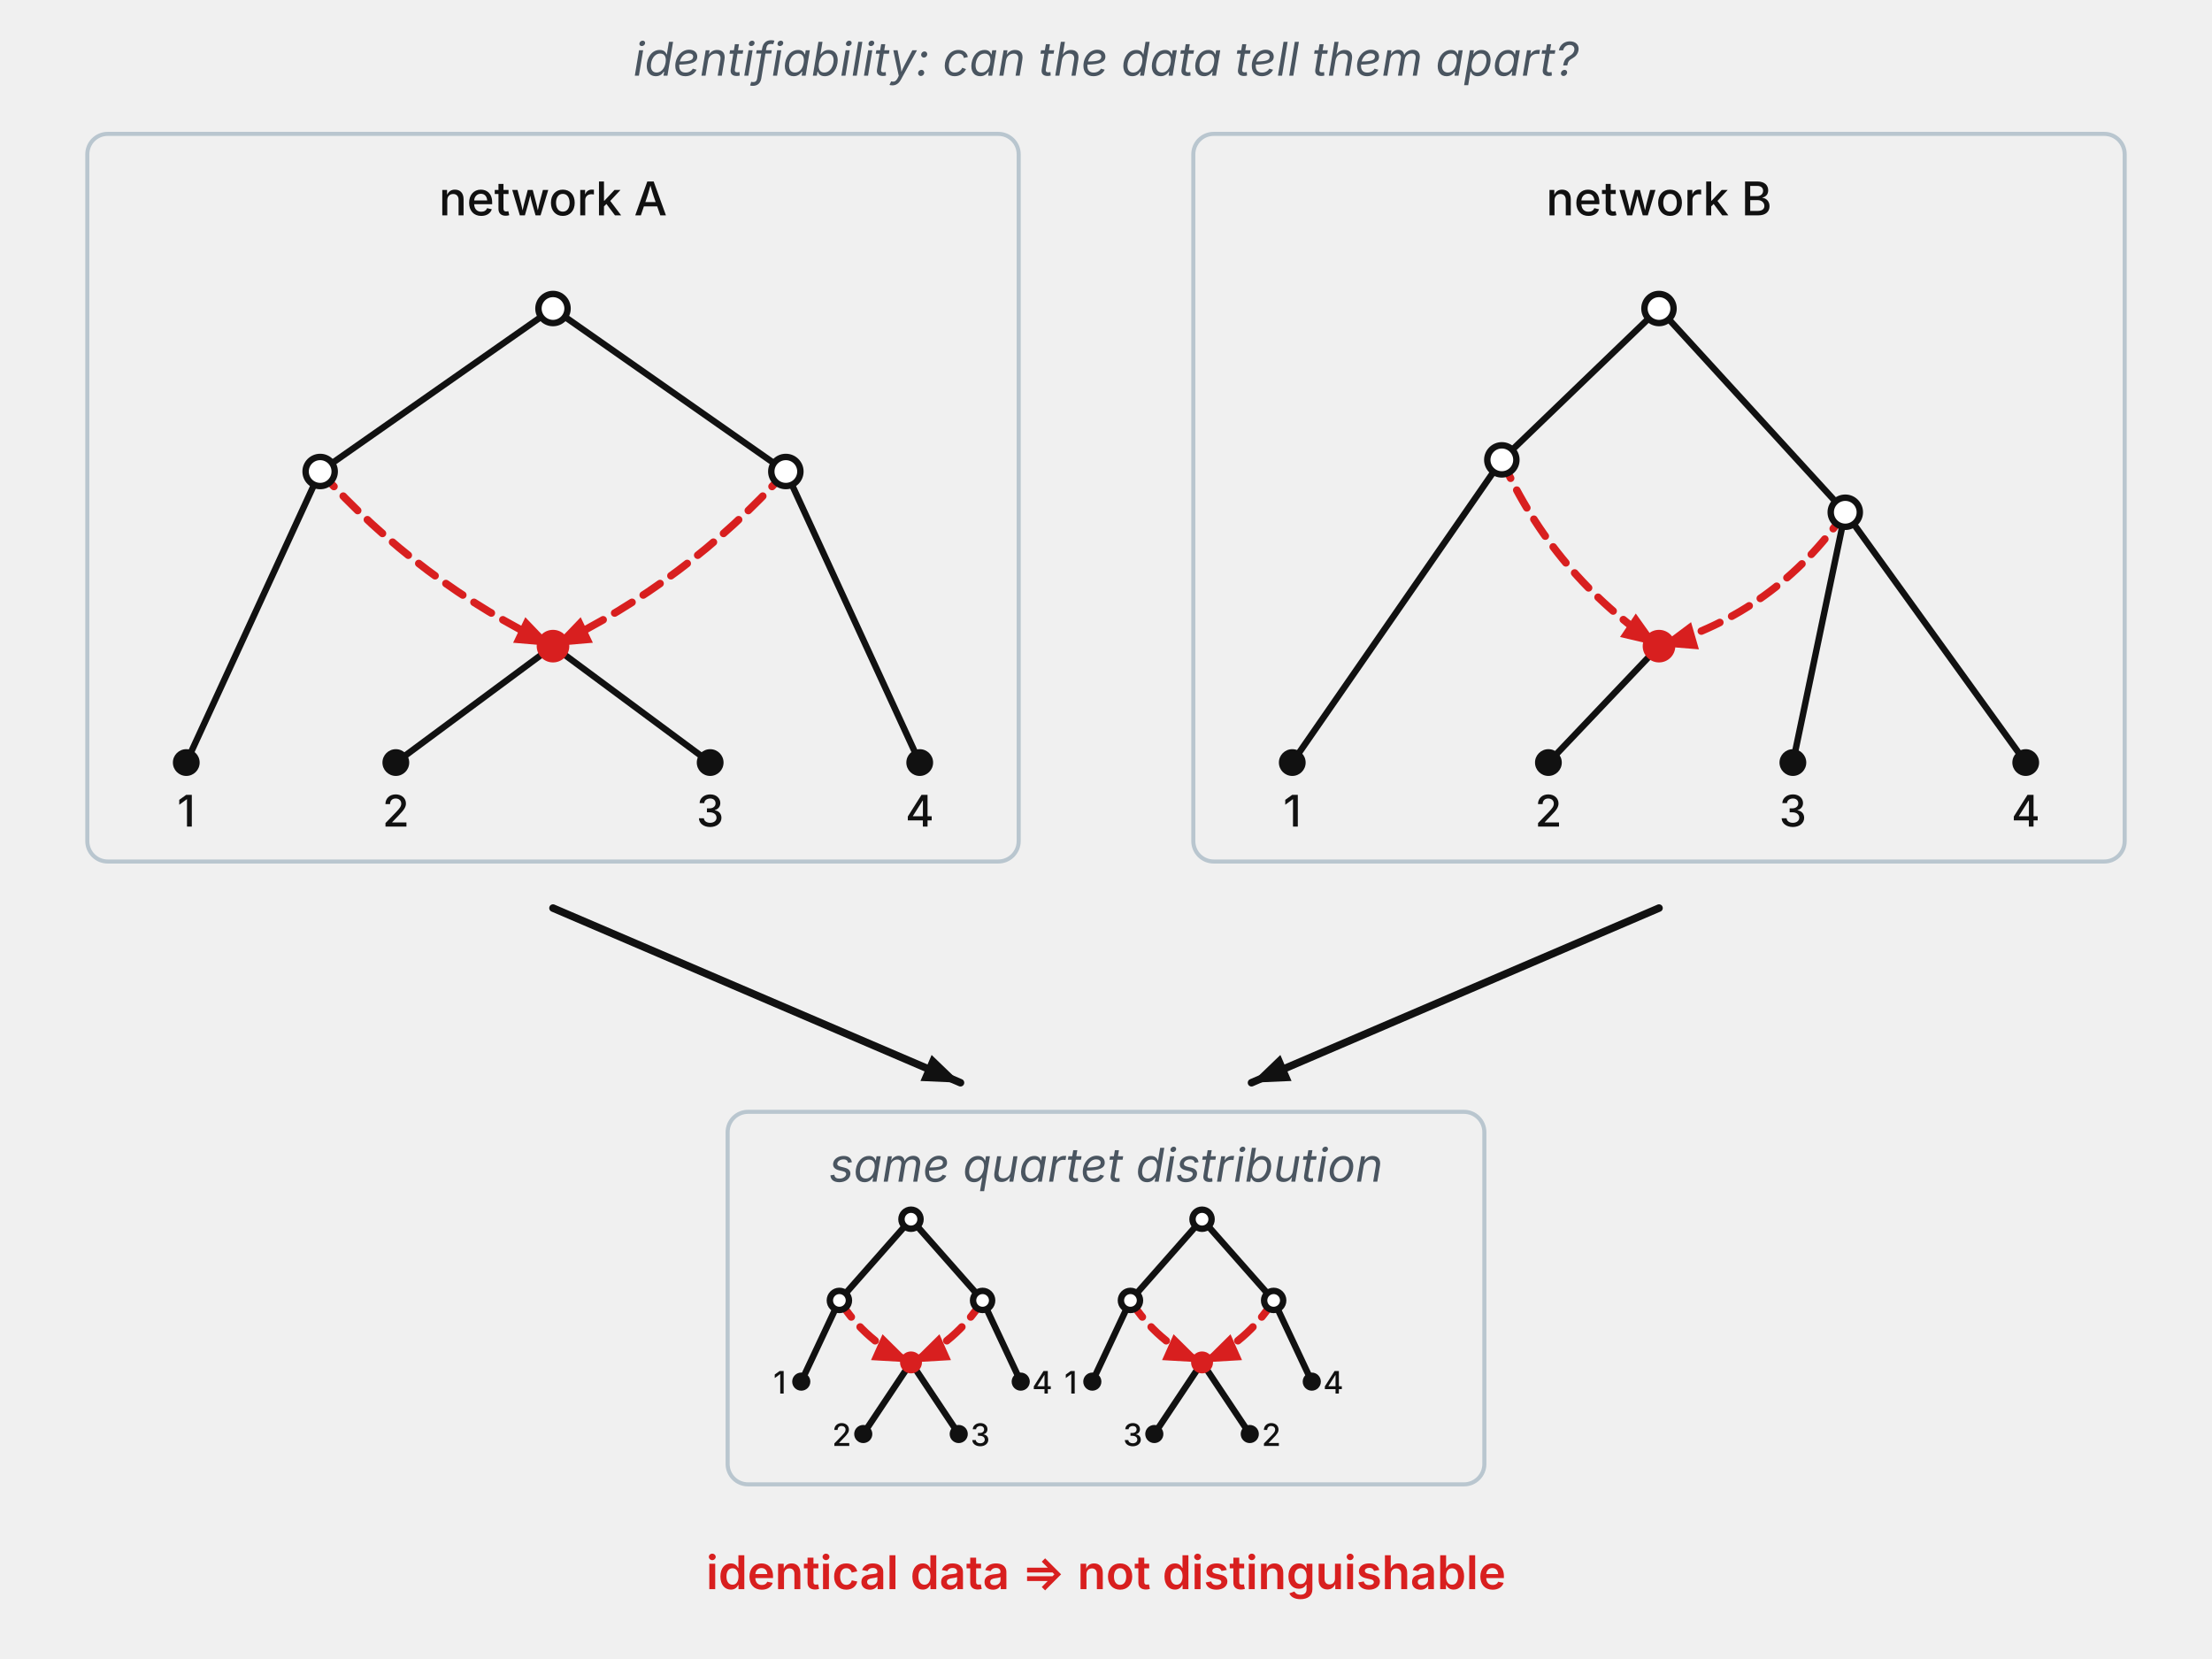
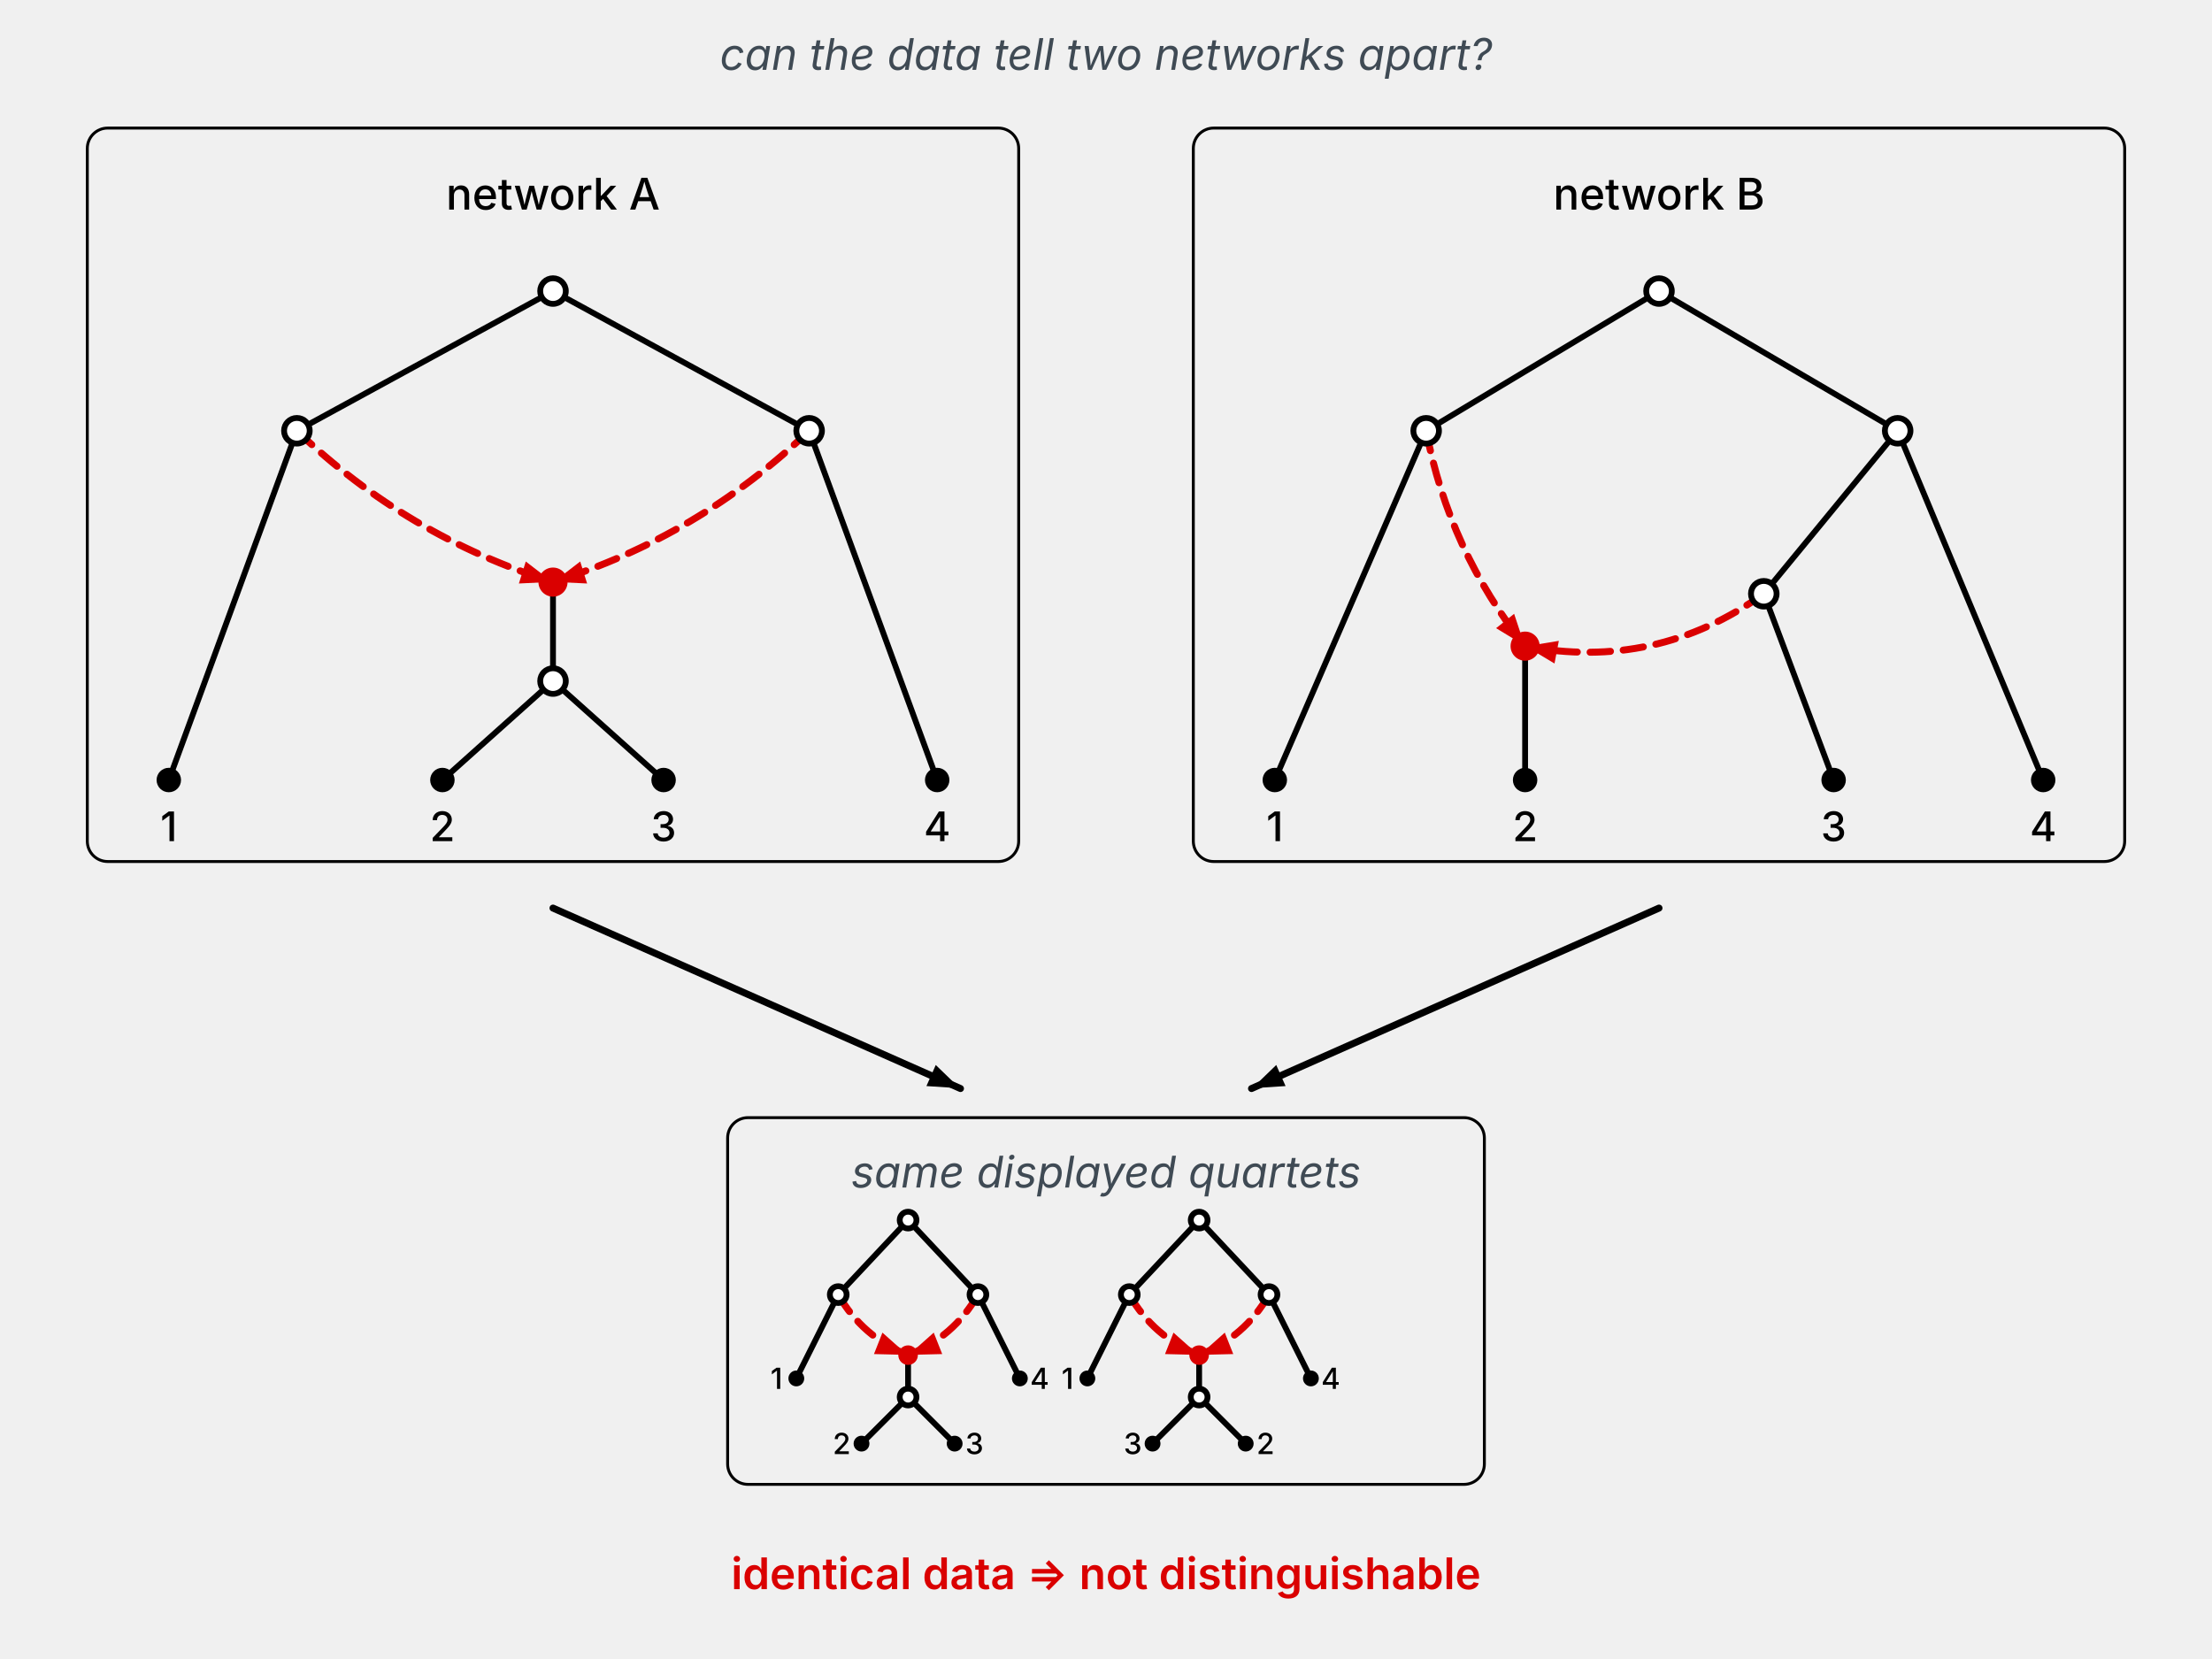
<svg xmlns="http://www.w3.org/2000/svg" width="760" height="570" viewBox="0 0 760 570" font-family="Inter, Helvetica, Arial, sans-serif">
  <defs>
-     <marker id="ar" viewBox="0 0 10 10" refX="9" refY="5" markerWidth="5.5" markerHeight="5.5" orient="auto-start-reverse">
-       <path d="M0,1.6 L9,5 L0,8.4 z" fill="#d81f1f" />
+     <marker id="ar" viewBox="0 0 10 10" refX="9.2" refY="5" markerWidth="5" markerHeight="5" orient="auto-start-reverse">
+       <path d="M0,1.7 L9,5 L0,8.3 z" fill="#da0000" />
    </marker>
-     <marker id="arb" viewBox="0 0 10 10" refX="9" refY="5" markerWidth="5.5" markerHeight="5.5" orient="auto-start-reverse">
-       <path d="M0,1.6 L9,5 L0,8.4 z" fill="#111111" />
+     <marker id="arb" viewBox="0 0 10 10" refX="9.2" refY="5" markerWidth="5" markerHeight="5" orient="auto-start-reverse">
+       <path d="M0,1.7 L9,5 L0,8.3 z" fill="#000000" />
    </marker>
  </defs>
-   <rect width="760" height="570" fill="none" />
-   <text x="380.0" y="26.0" font-size="16" fill="#4a5560" text-anchor="middle" font-weight="400" font-style="italic">identifiability: can the data tell them apart?</text>
-   <rect x="30" y="46" width="320" height="250" rx="7" ry="7" fill="none" stroke="#b9c6cf" stroke-width="1.4" />
-   <rect x="410" y="46" width="320" height="250" rx="7" ry="7" fill="none" stroke="#b9c6cf" stroke-width="1.4" />
-   <text x="190.0" y="74.0" font-size="16" fill="#111111" text-anchor="middle" font-weight="500">network A</text>
-   <text x="570.0" y="74.0" font-size="16" fill="#111111" text-anchor="middle" font-weight="500">network B</text>
-   <line x1="190.0" y1="106.0" x2="110.0" y2="162.0" stroke="#111111" stroke-width="2.2" stroke-linecap="round" />
-   <line x1="190.0" y1="106.0" x2="270.0" y2="162.0" stroke="#111111" stroke-width="2.2" stroke-linecap="round" />
-   <line x1="110.0" y1="162.0" x2="64.0" y2="262.0" stroke="#111111" stroke-width="2.2" stroke-linecap="round" />
-   <line x1="270.0" y1="162.0" x2="316.0" y2="262.0" stroke="#111111" stroke-width="2.2" stroke-linecap="round" />
-   <line x1="190.0" y1="222.0" x2="136.0" y2="262.0" stroke="#111111" stroke-width="2.2" stroke-linecap="round" />
-   <line x1="190.0" y1="222.0" x2="244.0" y2="262.0" stroke="#111111" stroke-width="2.2" stroke-linecap="round" />
-   <path d="M110.0,162.0 Q144.0,200.0 190.0,222.0" fill="none" stroke="#d81f1f" stroke-width="2.6" stroke-dasharray="7,4.6" stroke-linecap="round" marker-end="url(#ar)" />
-   <path d="M270.0,162.0 Q236.0,200.0 190.0,222.0" fill="none" stroke="#d81f1f" stroke-width="2.6" stroke-dasharray="7,4.6" stroke-linecap="round" marker-end="url(#ar)" />
-   <circle cx="190.0" cy="106.0" r="5.0" fill="#ffffff" stroke="#111111" stroke-width="2.2" />
-   <circle cx="110.0" cy="162.0" r="5.0" fill="#ffffff" stroke="#111111" stroke-width="2.2" />
-   <circle cx="270.0" cy="162.0" r="5.0" fill="#ffffff" stroke="#111111" stroke-width="2.2" />
-   <circle cx="190.0" cy="222.0" r="5.6" fill="#d81f1f" />
-   <circle cx="64.0" cy="262.0" r="4.6" fill="#111111" />
-   <text x="64.0" y="284.0" font-size="15" fill="#111111" text-anchor="middle" font-weight="500">1</text>
-   <circle cx="136.0" cy="262.0" r="4.6" fill="#111111" />
-   <text x="136.0" y="284.0" font-size="15" fill="#111111" text-anchor="middle" font-weight="500">2</text>
-   <circle cx="244.0" cy="262.0" r="4.6" fill="#111111" />
-   <text x="244.0" y="284.0" font-size="15" fill="#111111" text-anchor="middle" font-weight="500">3</text>
-   <circle cx="316.0" cy="262.0" r="4.6" fill="#111111" />
-   <text x="316.0" y="284.0" font-size="15" fill="#111111" text-anchor="middle" font-weight="500">4</text>
-   <line x1="570.0" y1="106.0" x2="516.0" y2="158.0" stroke="#111111" stroke-width="2.2" stroke-linecap="round" />
-   <line x1="570.0" y1="106.0" x2="634.0" y2="176.0" stroke="#111111" stroke-width="2.2" stroke-linecap="round" />
-   <line x1="516.0" y1="158.0" x2="444.0" y2="262.0" stroke="#111111" stroke-width="2.2" stroke-linecap="round" />
-   <line x1="634.0" y1="176.0" x2="696.0" y2="262.0" stroke="#111111" stroke-width="2.2" stroke-linecap="round" />
-   <line x1="570.0" y1="222.0" x2="532.0" y2="262.0" stroke="#111111" stroke-width="2.2" stroke-linecap="round" />
-   <line x1="634.0" y1="176.0" x2="616.0" y2="262.0" stroke="#111111" stroke-width="2.2" stroke-linecap="round" />
-   <path d="M516.0,158.0 Q533.8,197.7 570.0,222.0" fill="none" stroke="#d81f1f" stroke-width="2.6" stroke-dasharray="7,4.6" stroke-linecap="round" marker-end="url(#ar)" />
-   <path d="M634.0,176.0 Q610.2,210.4 570.0,222.0" fill="none" stroke="#d81f1f" stroke-width="2.6" stroke-dasharray="7,4.6" stroke-linecap="round" marker-end="url(#ar)" />
-   <circle cx="570.0" cy="106.0" r="5.0" fill="#ffffff" stroke="#111111" stroke-width="2.2" />
-   <circle cx="516.0" cy="158.0" r="5.0" fill="#ffffff" stroke="#111111" stroke-width="2.2" />
-   <circle cx="634.0" cy="176.0" r="5.0" fill="#ffffff" stroke="#111111" stroke-width="2.2" />
-   <circle cx="570.0" cy="222.0" r="5.6" fill="#d81f1f" />
-   <circle cx="444.0" cy="262.0" r="4.6" fill="#111111" />
-   <text x="444.0" y="284.0" font-size="15" fill="#111111" text-anchor="middle" font-weight="500">1</text>
-   <circle cx="532.0" cy="262.0" r="4.6" fill="#111111" />
-   <text x="532.0" y="284.0" font-size="15" fill="#111111" text-anchor="middle" font-weight="500">2</text>
-   <circle cx="616.0" cy="262.0" r="4.6" fill="#111111" />
-   <text x="616.0" y="284.0" font-size="15" fill="#111111" text-anchor="middle" font-weight="500">3</text>
-   <circle cx="696.0" cy="262.0" r="4.6" fill="#111111" />
-   <text x="696.0" y="284.0" font-size="15" fill="#111111" text-anchor="middle" font-weight="500">4</text>
-   <line x1="190.0" y1="312.0" x2="330.0" y2="372.0" stroke="#111111" stroke-width="2.6" stroke-linecap="round" marker-end="url(#arb)" />
-   <line x1="570.0" y1="312.0" x2="430.0" y2="372.0" stroke="#111111" stroke-width="2.6" stroke-linecap="round" marker-end="url(#arb)" />
-   <rect x="250" y="382" width="260" height="128" rx="7" ry="7" fill="none" stroke="#b9c6cf" stroke-width="1.4" />
-   <text x="380.0" y="406.0" font-size="16" fill="#4a5560" text-anchor="middle" font-weight="400" font-style="italic">same quartet distribution</text>
-   <line x1="313.0" y1="418.9" x2="288.4" y2="446.8" stroke="#111111" stroke-width="2.2" stroke-linecap="round" />
-   <line x1="313.0" y1="418.9" x2="337.6" y2="446.8" stroke="#111111" stroke-width="2.2" stroke-linecap="round" />
-   <line x1="288.4" y1="446.8" x2="275.3" y2="474.7" stroke="#111111" stroke-width="2.2" stroke-linecap="round" />
-   <line x1="337.6" y1="446.8" x2="350.7" y2="474.7" stroke="#111111" stroke-width="2.2" stroke-linecap="round" />
-   <line x1="313.0" y1="468.1" x2="296.6" y2="492.7" stroke="#111111" stroke-width="2.2" stroke-linecap="round" />
-   <line x1="313.0" y1="468.1" x2="329.4" y2="492.7" stroke="#111111" stroke-width="2.2" stroke-linecap="round" />
-   <path d="M288.4,446.8 Q297.5,461.2 313.0,468.1" fill="none" stroke="#d81f1f" stroke-width="2.6" stroke-dasharray="7,4.6" stroke-linecap="round" marker-end="url(#ar)" />
-   <path d="M337.6,446.8 Q328.5,461.2 313.0,468.1" fill="none" stroke="#d81f1f" stroke-width="2.6" stroke-dasharray="7,4.6" stroke-linecap="round" marker-end="url(#ar)" />
-   <circle cx="313.0" cy="418.9" r="3.28" fill="#ffffff" stroke="#111111" stroke-width="2.2" />
-   <circle cx="288.4" cy="446.8" r="3.28" fill="#ffffff" stroke="#111111" stroke-width="2.2" />
-   <circle cx="337.6" cy="446.8" r="3.28" fill="#ffffff" stroke="#111111" stroke-width="2.2" />
-   <circle cx="313.0" cy="468.1" r="3.772" fill="#d81f1f" />
-   <circle cx="275.3" cy="474.7" r="3.116" fill="#111111" />
-   <circle cx="296.6" cy="492.7" r="3.116" fill="#111111" />
-   <circle cx="329.4" cy="492.7" r="3.116" fill="#111111" />
-   <circle cx="350.7" cy="474.7" r="3.116" fill="#111111" />
-   <text x="267.9" y="478.8" font-size="10.66" fill="#111111" text-anchor="middle" font-weight="500">1</text>
-   <text x="289.2" y="496.8" font-size="10.66" fill="#111111" text-anchor="middle" font-weight="500">2</text>
-   <text x="336.8" y="496.8" font-size="10.66" fill="#111111" text-anchor="middle" font-weight="500">3</text>
-   <text x="358.1" y="478.8" font-size="10.66" fill="#111111" text-anchor="middle" font-weight="500">4</text>
-   <line x1="413.0" y1="418.9" x2="388.4" y2="446.8" stroke="#111111" stroke-width="2.2" stroke-linecap="round" />
-   <line x1="413.0" y1="418.9" x2="437.6" y2="446.8" stroke="#111111" stroke-width="2.2" stroke-linecap="round" />
-   <line x1="388.4" y1="446.8" x2="375.3" y2="474.7" stroke="#111111" stroke-width="2.2" stroke-linecap="round" />
-   <line x1="437.6" y1="446.8" x2="450.7" y2="474.7" stroke="#111111" stroke-width="2.2" stroke-linecap="round" />
-   <line x1="413.0" y1="468.1" x2="396.6" y2="492.7" stroke="#111111" stroke-width="2.2" stroke-linecap="round" />
-   <line x1="413.0" y1="468.1" x2="429.4" y2="492.7" stroke="#111111" stroke-width="2.2" stroke-linecap="round" />
-   <path d="M388.4,446.8 Q397.5,461.2 413.0,468.1" fill="none" stroke="#d81f1f" stroke-width="2.6" stroke-dasharray="7,4.6" stroke-linecap="round" marker-end="url(#ar)" />
-   <path d="M437.6,446.8 Q428.5,461.2 413.0,468.1" fill="none" stroke="#d81f1f" stroke-width="2.6" stroke-dasharray="7,4.6" stroke-linecap="round" marker-end="url(#ar)" />
-   <circle cx="413.0" cy="418.9" r="3.28" fill="#ffffff" stroke="#111111" stroke-width="2.2" />
-   <circle cx="388.4" cy="446.8" r="3.28" fill="#ffffff" stroke="#111111" stroke-width="2.2" />
-   <circle cx="437.6" cy="446.8" r="3.28" fill="#ffffff" stroke="#111111" stroke-width="2.2" />
-   <circle cx="413.0" cy="468.1" r="3.772" fill="#d81f1f" />
-   <circle cx="375.3" cy="474.7" r="3.116" fill="#111111" />
-   <circle cx="396.6" cy="492.7" r="3.116" fill="#111111" />
-   <circle cx="429.4" cy="492.7" r="3.116" fill="#111111" />
-   <circle cx="450.7" cy="474.7" r="3.116" fill="#111111" />
-   <text x="367.9" y="478.8" font-size="10.66" fill="#111111" text-anchor="middle" font-weight="500">1</text>
-   <text x="389.2" y="496.8" font-size="10.66" fill="#111111" text-anchor="middle" font-weight="500">3</text>
-   <text x="436.8" y="496.8" font-size="10.66" fill="#111111" text-anchor="middle" font-weight="500">2</text>
-   <text x="458.1" y="478.8" font-size="10.66" fill="#111111" text-anchor="middle" font-weight="500">4</text>
-   <text x="380.0" y="546.0" font-size="16" fill="#d81f1f" text-anchor="middle" font-weight="600">identical data ⇒ not distinguishable</text>
+   <text x="380.0" y="24.0" font-size="15" fill="#3f4a54" text-anchor="middle" font-weight="400" font-style="italic">can the data tell two networks apart?</text>
+   <rect x="30" y="44" width="320" height="252" rx="7" ry="7" fill="none" stroke="#000000" stroke-width="1.0" />
+   <rect x="410" y="44" width="320" height="252" rx="7" ry="7" fill="none" stroke="#000000" stroke-width="1.0" />
+   <text x="190.0" y="72.0" font-size="15" fill="#000000" text-anchor="middle" font-weight="500">network A</text>
+   <text x="570.0" y="72.0" font-size="15" fill="#000000" text-anchor="middle" font-weight="500">network B</text>
+   <line x1="190.0" y1="100.0" x2="102.0" y2="148.0" stroke="#000000" stroke-width="2.0" stroke-linecap="round" />
+   <line x1="190.0" y1="100.0" x2="278.0" y2="148.0" stroke="#000000" stroke-width="2.0" stroke-linecap="round" />
+   <line x1="102.0" y1="148.0" x2="58.0" y2="268.0" stroke="#000000" stroke-width="2.0" stroke-linecap="round" />
+   <line x1="278.0" y1="148.0" x2="322.0" y2="268.0" stroke="#000000" stroke-width="2.0" stroke-linecap="round" />
+   <line x1="190.0" y1="200.0" x2="190.0" y2="234.0" stroke="#000000" stroke-width="2.0" stroke-linecap="round" />
+   <line x1="190.0" y1="234.0" x2="152.0" y2="268.0" stroke="#000000" stroke-width="2.0" stroke-linecap="round" />
+   <line x1="190.0" y1="234.0" x2="228.0" y2="268.0" stroke="#000000" stroke-width="2.0" stroke-linecap="round" />
+   <path d="M102.0,148.0 Q139.9,184.3 190.0,200.0" fill="none" stroke="#da0000" stroke-width="2.4" stroke-dasharray="7,4.4" stroke-linecap="round" marker-end="url(#ar)" />
+   <path d="M278.0,148.0 Q240.1,184.3 190.0,200.0" fill="none" stroke="#da0000" stroke-width="2.4" stroke-dasharray="7,4.4" stroke-linecap="round" marker-end="url(#ar)" />
+   <circle cx="190.0" cy="100.0" r="4.4" fill="#ffffff" stroke="#000000" stroke-width="2.0" />
+   <circle cx="102.0" cy="148.0" r="4.4" fill="#ffffff" stroke="#000000" stroke-width="2.0" />
+   <circle cx="278.0" cy="148.0" r="4.4" fill="#ffffff" stroke="#000000" stroke-width="2.0" />
+   <circle cx="190.0" cy="234.0" r="4.4" fill="#ffffff" stroke="#000000" stroke-width="2.0" />
+   <circle cx="190.0" cy="200.0" r="5.0" fill="#da0000" />
+   <circle cx="58.0" cy="268.0" r="4.2" fill="#000000" />
+   <text x="58.0" y="289.0" font-size="14" fill="#000000" text-anchor="middle" font-weight="500">1</text>
+   <circle cx="152.0" cy="268.0" r="4.2" fill="#000000" />
+   <text x="152.0" y="289.0" font-size="14" fill="#000000" text-anchor="middle" font-weight="500">2</text>
+   <circle cx="228.0" cy="268.0" r="4.2" fill="#000000" />
+   <text x="228.0" y="289.0" font-size="14" fill="#000000" text-anchor="middle" font-weight="500">3</text>
+   <circle cx="322.0" cy="268.0" r="4.2" fill="#000000" />
+   <text x="322.0" y="289.0" font-size="14" fill="#000000" text-anchor="middle" font-weight="500">4</text>
+   <line x1="570.0" y1="100.0" x2="490.0" y2="148.0" stroke="#000000" stroke-width="2.0" stroke-linecap="round" />
+   <line x1="570.0" y1="100.0" x2="652.0" y2="148.0" stroke="#000000" stroke-width="2.0" stroke-linecap="round" />
+   <line x1="490.0" y1="148.0" x2="438.0" y2="268.0" stroke="#000000" stroke-width="2.0" stroke-linecap="round" />
+   <line x1="652.0" y1="148.0" x2="702.0" y2="268.0" stroke="#000000" stroke-width="2.0" stroke-linecap="round" />
+   <line x1="652.0" y1="148.0" x2="606.0" y2="204.0" stroke="#000000" stroke-width="2.0" stroke-linecap="round" />
+   <line x1="606.0" y1="204.0" x2="630.0" y2="268.0" stroke="#000000" stroke-width="2.0" stroke-linecap="round" />
+   <line x1="524.0" y1="222.0" x2="524.0" y2="268.0" stroke="#000000" stroke-width="2.0" stroke-linecap="round" />
+   <path d="M490.0,148.0 Q497.9,189.2 524.0,222.0" fill="none" stroke="#da0000" stroke-width="2.4" stroke-dasharray="7,4.4" stroke-linecap="round" marker-end="url(#ar)" />
+   <path d="M606.0,204.0 Q568.9,230.6 524.0,222.0" fill="none" stroke="#da0000" stroke-width="2.4" stroke-dasharray="7,4.4" stroke-linecap="round" marker-end="url(#ar)" />
+   <circle cx="570.0" cy="100.0" r="4.4" fill="#ffffff" stroke="#000000" stroke-width="2.0" />
+   <circle cx="490.0" cy="148.0" r="4.4" fill="#ffffff" stroke="#000000" stroke-width="2.0" />
+   <circle cx="652.0" cy="148.0" r="4.4" fill="#ffffff" stroke="#000000" stroke-width="2.0" />
+   <circle cx="606.0" cy="204.0" r="4.4" fill="#ffffff" stroke="#000000" stroke-width="2.0" />
+   <circle cx="524.0" cy="222.0" r="5.0" fill="#da0000" />
+   <circle cx="438.0" cy="268.0" r="4.2" fill="#000000" />
+   <text x="438.0" y="289.0" font-size="14" fill="#000000" text-anchor="middle" font-weight="500">1</text>
+   <circle cx="524.0" cy="268.0" r="4.2" fill="#000000" />
+   <text x="524.0" y="289.0" font-size="14" fill="#000000" text-anchor="middle" font-weight="500">2</text>
+   <circle cx="630.0" cy="268.0" r="4.2" fill="#000000" />
+   <text x="630.0" y="289.0" font-size="14" fill="#000000" text-anchor="middle" font-weight="500">3</text>
+   <circle cx="702.0" cy="268.0" r="4.2" fill="#000000" />
+   <text x="702.0" y="289.0" font-size="14" fill="#000000" text-anchor="middle" font-weight="500">4</text>
+   <line x1="190.0" y1="312.0" x2="330.0" y2="374.0" stroke="#000000" stroke-width="2.4" stroke-linecap="round" marker-end="url(#arb)" />
+   <line x1="570.0" y1="312.0" x2="430.0" y2="374.0" stroke="#000000" stroke-width="2.4" stroke-linecap="round" marker-end="url(#arb)" />
+   <rect x="250" y="384" width="260" height="126" rx="7" ry="7" fill="none" stroke="#000000" stroke-width="1.0" />
+   <text x="380.0" y="408.0" font-size="15" fill="#3f4a54" text-anchor="middle" font-weight="400" font-style="italic">same displayed quartets</text>
+   <line x1="312.0" y1="419.2" x2="288.0" y2="444.8" stroke="#000000" stroke-width="2.0" stroke-linecap="round" />
+   <line x1="312.0" y1="419.2" x2="336.0" y2="444.8" stroke="#000000" stroke-width="2.0" stroke-linecap="round" />
+   <line x1="288.0" y1="444.8" x2="273.6" y2="473.6" stroke="#000000" stroke-width="2.0" stroke-linecap="round" />
+   <line x1="336.0" y1="444.8" x2="350.4" y2="473.6" stroke="#000000" stroke-width="2.0" stroke-linecap="round" />
+   <line x1="312.0" y1="465.6" x2="312.0" y2="480.0" stroke="#000000" stroke-width="2.0" stroke-linecap="round" />
+   <line x1="312.0" y1="480.0" x2="296.0" y2="496.0" stroke="#000000" stroke-width="2.0" stroke-linecap="round" />
+   <line x1="312.0" y1="480.0" x2="328.0" y2="496.0" stroke="#000000" stroke-width="2.0" stroke-linecap="round" />
+   <path d="M288.0,444.8 Q296.3,459.4 312.0,465.6" fill="none" stroke="#da0000" stroke-width="2.4" stroke-dasharray="7,4.4" stroke-linecap="round" marker-end="url(#ar)" />
+   <path d="M336.0,444.8 Q327.7,459.4 312.0,465.6" fill="none" stroke="#da0000" stroke-width="2.4" stroke-dasharray="7,4.4" stroke-linecap="round" marker-end="url(#ar)" />
+   <circle cx="312.0" cy="419.2" r="2.88" fill="#ffffff" stroke="#000000" stroke-width="2.0" />
+   <circle cx="288.0" cy="444.8" r="2.88" fill="#ffffff" stroke="#000000" stroke-width="2.0" />
+   <circle cx="336.0" cy="444.8" r="2.88" fill="#ffffff" stroke="#000000" stroke-width="2.0" />
+   <circle cx="312.0" cy="480.0" r="2.88" fill="#ffffff" stroke="#000000" stroke-width="2.0" />
+   <circle cx="312.0" cy="465.6" r="3.36" fill="#da0000" />
+   <circle cx="273.6" cy="473.6" r="2.72" fill="#000000" />
+   <circle cx="296.0" cy="496.0" r="2.72" fill="#000000" />
+   <circle cx="328.0" cy="496.0" r="2.72" fill="#000000" />
+   <circle cx="350.4" cy="473.6" r="2.72" fill="#000000" />
+   <text x="266.8" y="477.2" font-size="10.0" fill="#000000" text-anchor="middle" font-weight="500">1</text>
+   <text x="289.2" y="499.6" font-size="10.0" fill="#000000" text-anchor="middle" font-weight="500">2</text>
+   <text x="334.8" y="499.6" font-size="10.0" fill="#000000" text-anchor="middle" font-weight="500">3</text>
+   <text x="357.2" y="477.2" font-size="10.0" fill="#000000" text-anchor="middle" font-weight="500">4</text>
+   <line x1="412.0" y1="419.2" x2="388.0" y2="444.8" stroke="#000000" stroke-width="2.0" stroke-linecap="round" />
+   <line x1="412.0" y1="419.2" x2="436.0" y2="444.8" stroke="#000000" stroke-width="2.0" stroke-linecap="round" />
+   <line x1="388.0" y1="444.8" x2="373.6" y2="473.6" stroke="#000000" stroke-width="2.0" stroke-linecap="round" />
+   <line x1="436.0" y1="444.8" x2="450.4" y2="473.6" stroke="#000000" stroke-width="2.0" stroke-linecap="round" />
+   <line x1="412.0" y1="465.6" x2="412.0" y2="480.0" stroke="#000000" stroke-width="2.0" stroke-linecap="round" />
+   <line x1="412.0" y1="480.0" x2="396.0" y2="496.0" stroke="#000000" stroke-width="2.0" stroke-linecap="round" />
+   <line x1="412.0" y1="480.0" x2="428.0" y2="496.0" stroke="#000000" stroke-width="2.0" stroke-linecap="round" />
+   <path d="M388.0,444.8 Q396.3,459.4 412.0,465.6" fill="none" stroke="#da0000" stroke-width="2.4" stroke-dasharray="7,4.4" stroke-linecap="round" marker-end="url(#ar)" />
+   <path d="M436.0,444.8 Q427.7,459.4 412.0,465.6" fill="none" stroke="#da0000" stroke-width="2.4" stroke-dasharray="7,4.4" stroke-linecap="round" marker-end="url(#ar)" />
+   <circle cx="412.0" cy="419.2" r="2.88" fill="#ffffff" stroke="#000000" stroke-width="2.0" />
+   <circle cx="388.0" cy="444.8" r="2.88" fill="#ffffff" stroke="#000000" stroke-width="2.0" />
+   <circle cx="436.0" cy="444.8" r="2.88" fill="#ffffff" stroke="#000000" stroke-width="2.0" />
+   <circle cx="412.0" cy="480.0" r="2.88" fill="#ffffff" stroke="#000000" stroke-width="2.0" />
+   <circle cx="412.0" cy="465.6" r="3.36" fill="#da0000" />
+   <circle cx="373.6" cy="473.6" r="2.72" fill="#000000" />
+   <circle cx="396.0" cy="496.0" r="2.72" fill="#000000" />
+   <circle cx="428.0" cy="496.0" r="2.72" fill="#000000" />
+   <circle cx="450.4" cy="473.6" r="2.72" fill="#000000" />
+   <text x="366.8" y="477.2" font-size="10.0" fill="#000000" text-anchor="middle" font-weight="500">1</text>
+   <text x="389.2" y="499.6" font-size="10.0" fill="#000000" text-anchor="middle" font-weight="500">3</text>
+   <text x="434.8" y="499.6" font-size="10.0" fill="#000000" text-anchor="middle" font-weight="500">2</text>
+   <text x="457.2" y="477.2" font-size="10.0" fill="#000000" text-anchor="middle" font-weight="500">4</text>
+   <text x="380.0" y="546.0" font-size="15" fill="#da0000" text-anchor="middle" font-weight="600">identical data ⇒ not distinguishable</text>
</svg>
